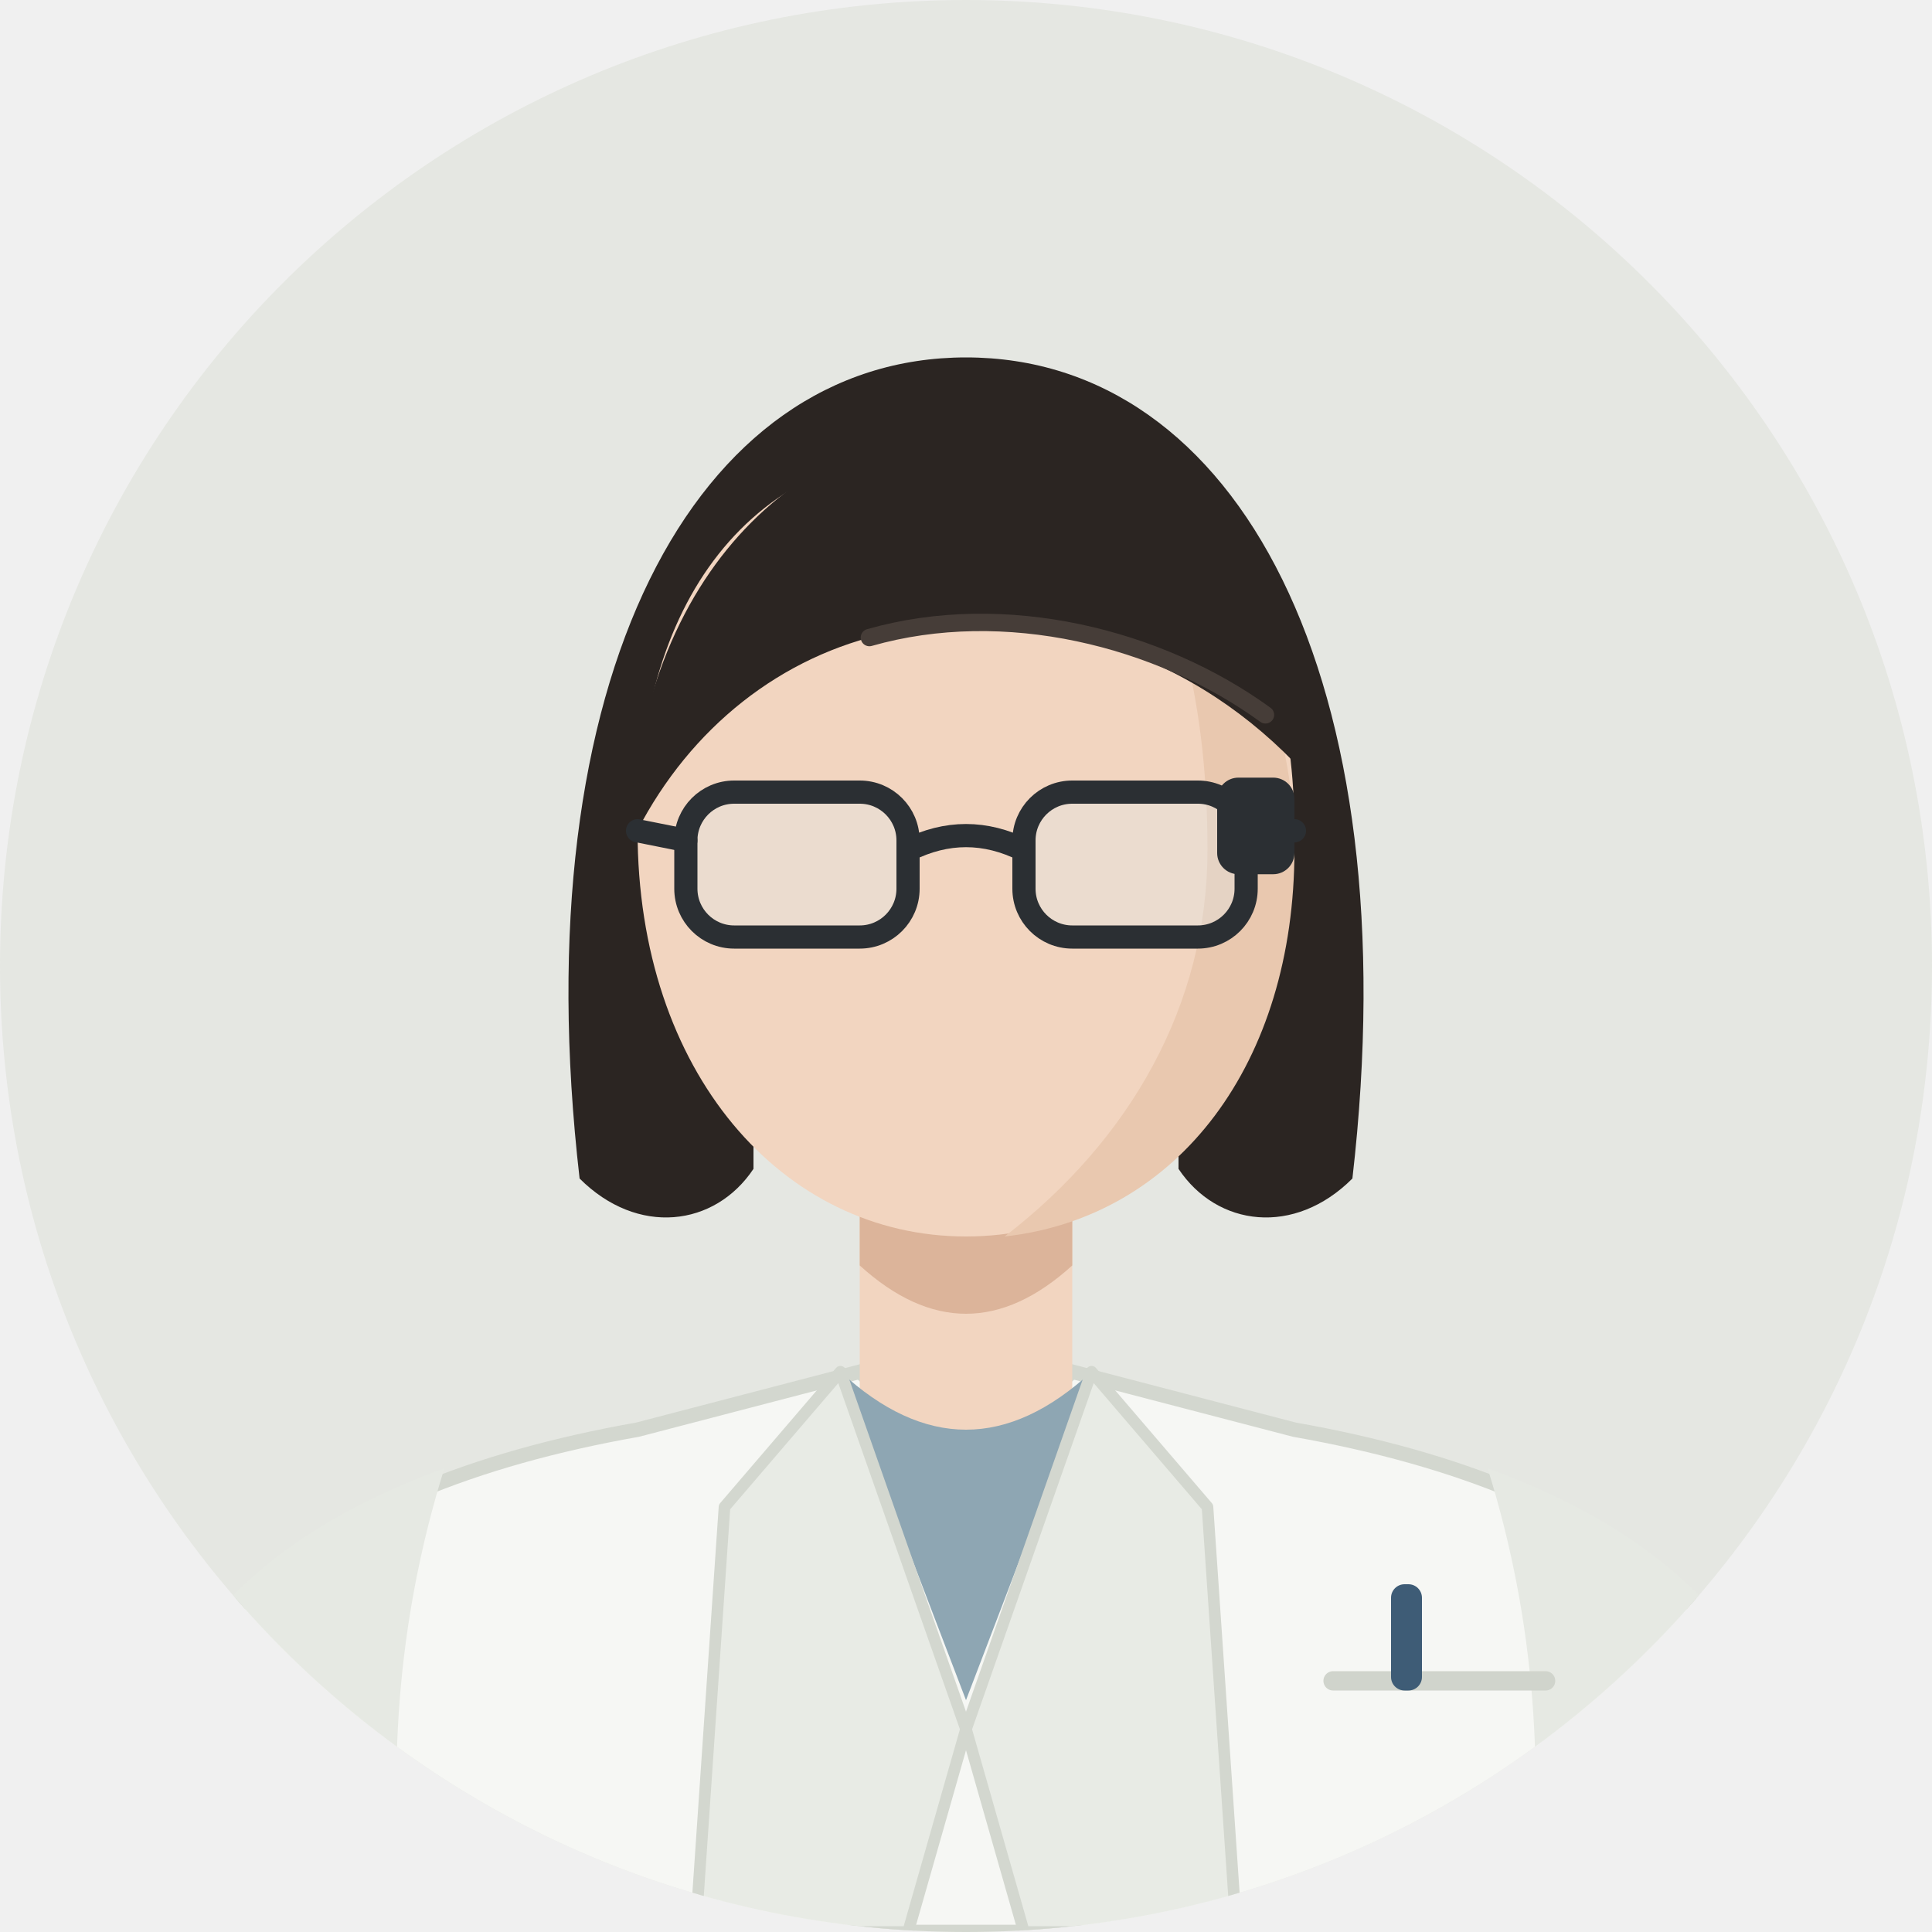
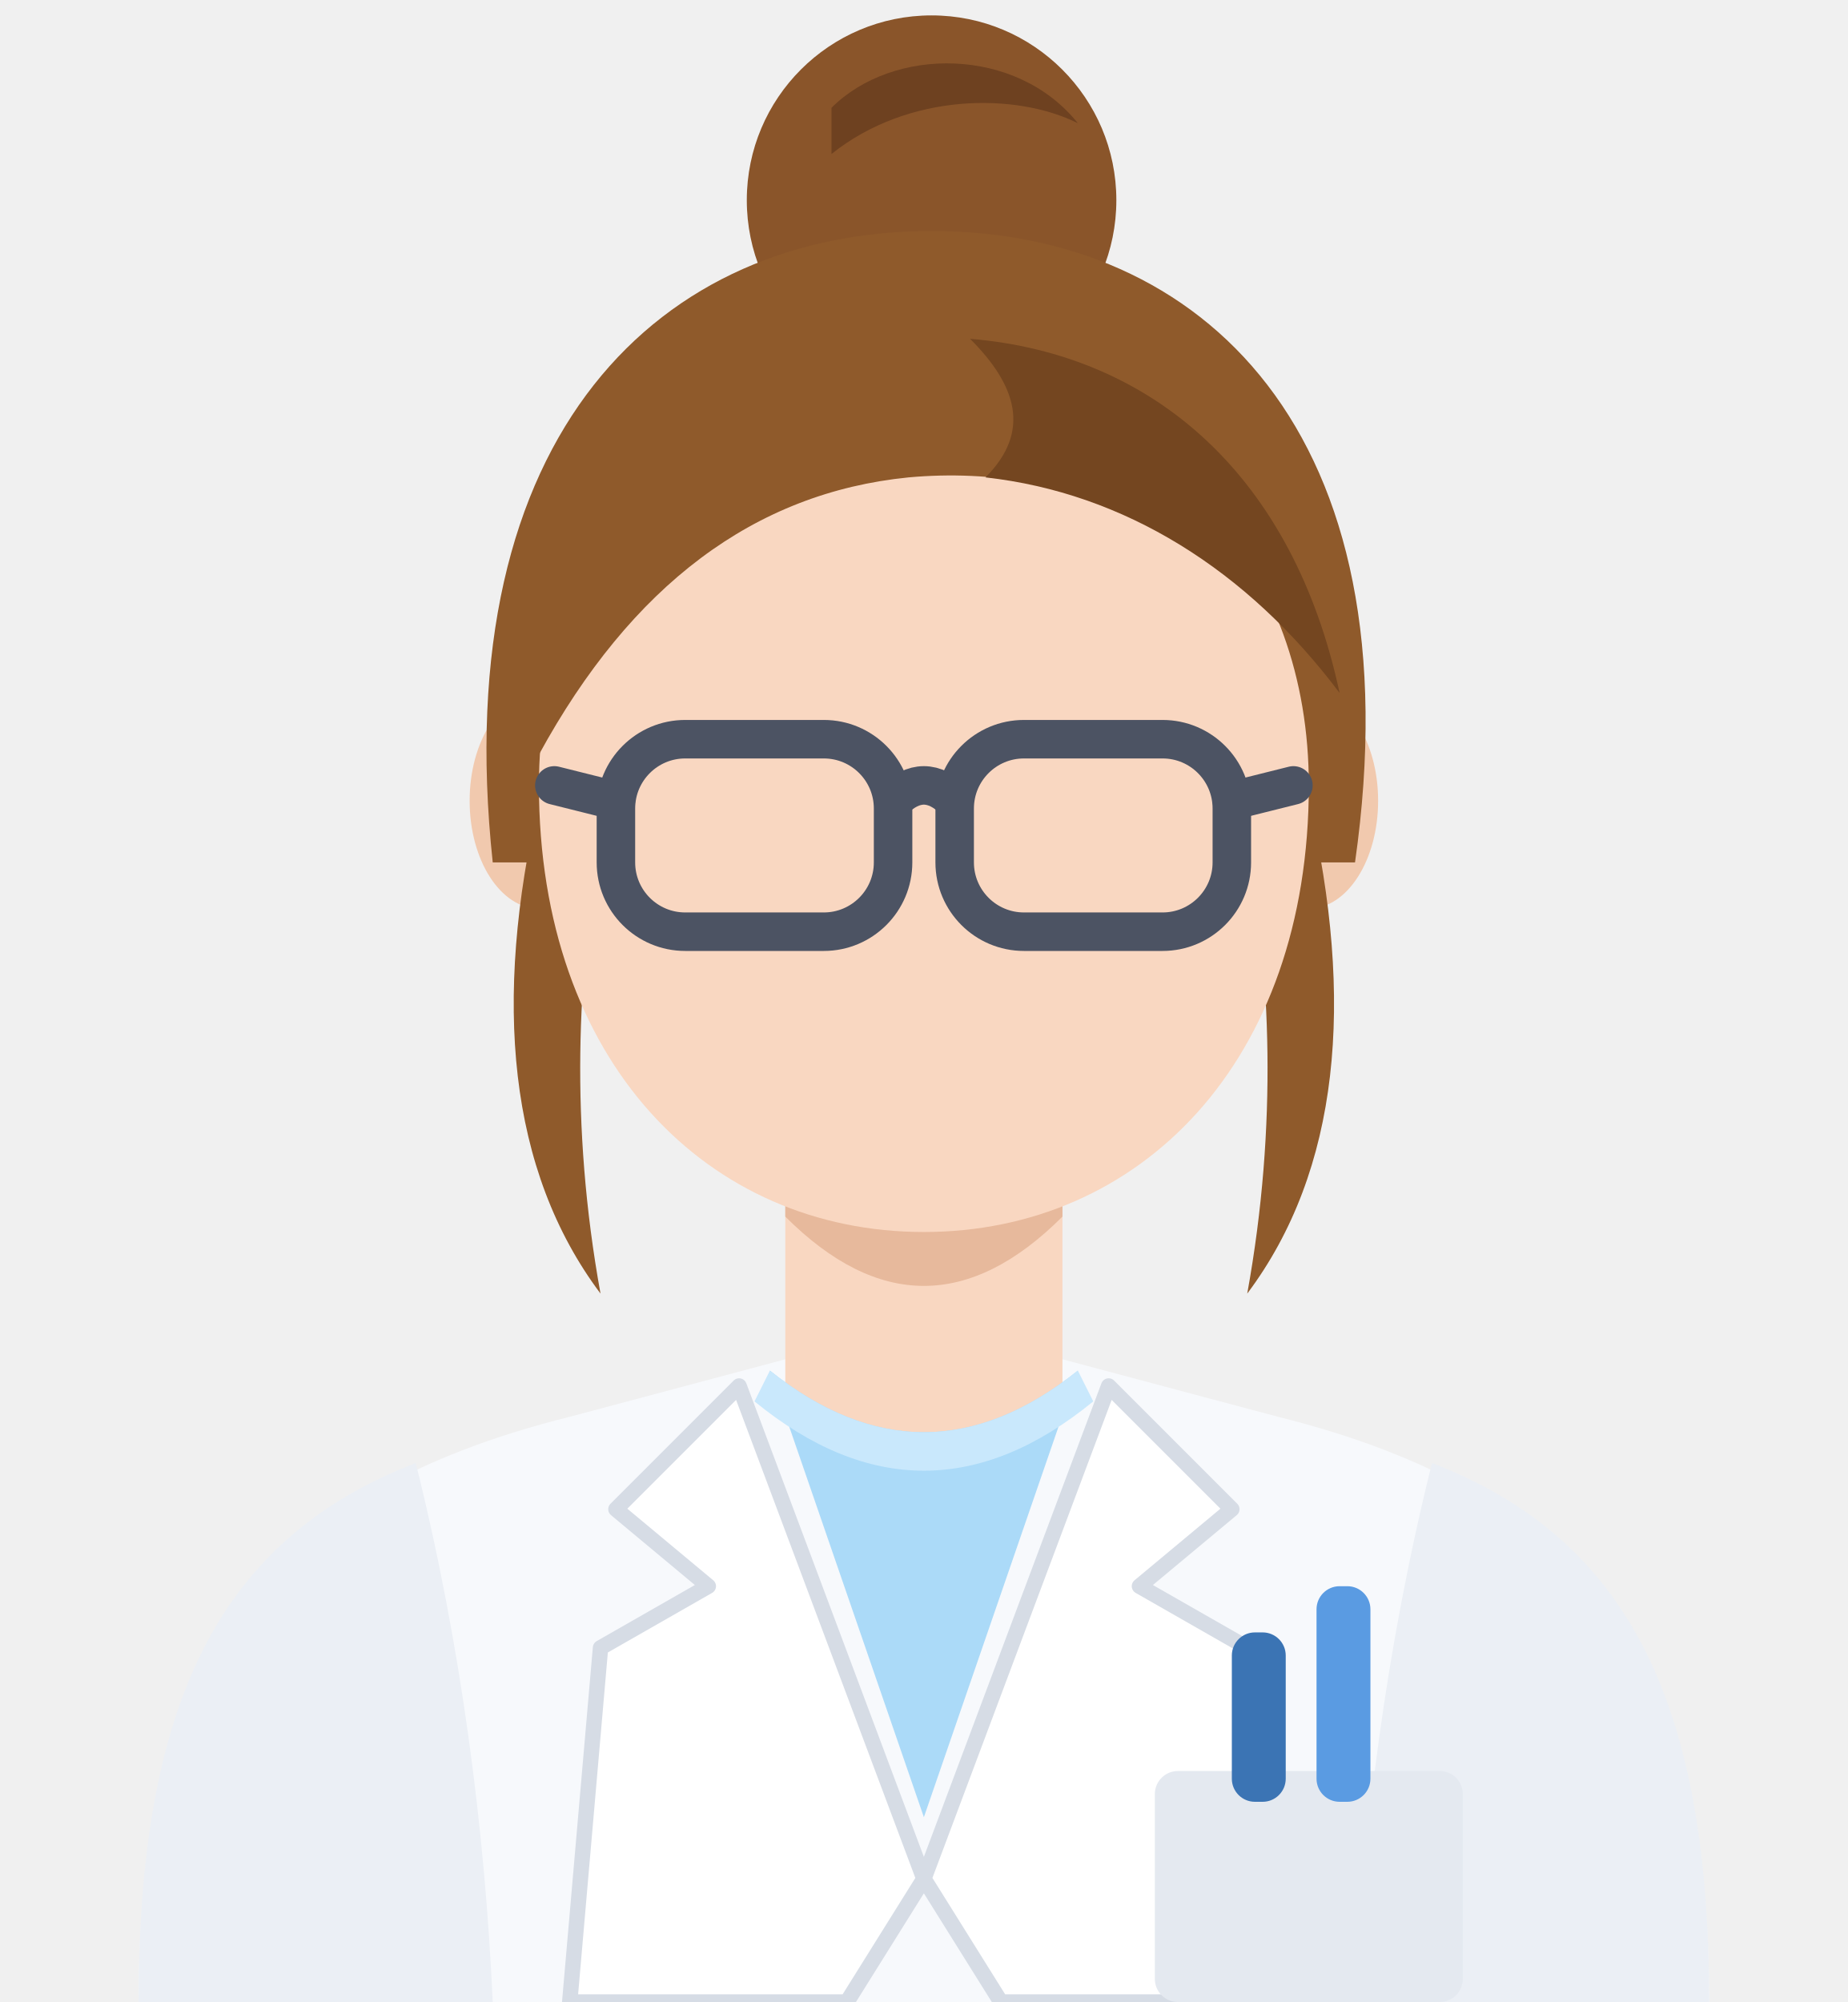
- <svg xmlns="http://www.w3.org/2000/svg" viewBox="0 0 200 200" role="img" aria-label="戴智能眼镜、穿实验服的操作者">
-   <defs>
-     <clipPath id="c">
-       <circle cx="100" cy="100" r="100" />
-     </clipPath>
-   </defs>
-   <circle cx="100" cy="100" r="100" fill="#E5E7E2" />
-   <g clip-path="url(#c)">
-     <path d="M60 122 C54 70 72 37 100 37 C128 37 146 70 140 122 C134 128 126 127 122 121 L122 86 L78 86 L78 121 C74 127 66 128 60 122 Z" fill="#2B2522" />
-     <path d="M10 200 C12 170 32 154 66 148 L89 142 Q100 152 111 142 L134 148 C168 154 188 170 190 200 Z" fill="#F6F7F4" stroke="#D3D7CF" stroke-width="1.5" />
-     <path d="M10 200 C12 174 24 160 46 152 C41 168 40 184 42 200 Z" fill="#E6E9E3" />
-     <path d="M190 200 C188 174 176 160 154 152 C159 168 160 184 158 200 Z" fill="#E6E9E3" />
-     <path d="M89 116 L89 146 Q100 153 111 146 L111 116 Z" fill="#F2D5C0" />
-     <path d="M89 118 Q100 134 111 118 L111 131 Q100 141 89 131 Z" fill="#DCB49A" />
-     <path d="M87 142 L100 176 L113 142 Q100 154 87 142 Z" fill="#8EA6B3" />
-     <path d="M87 142 L100 179 L94 200 L72 200 L75 156 Z" fill="#E8EBE5" stroke="#D3D7CF" stroke-width="1.2" stroke-linejoin="round" />
-     <path d="M113 142 L100 179 L106 200 L128 200 L125 156 Z" fill="#E8EBE5" stroke="#D3D7CF" stroke-width="1.2" stroke-linejoin="round" />
-     <path d="M138 174 L160 174" stroke="#D0D4CC" stroke-width="2" stroke-linecap="round" />
-     <rect x="144" y="164" width="3.2" height="11" rx="1.4" fill="#3E5C76" />
-     <path d="M100 46 C123 46 134 63 134 86 C134 111 119 128 100 128 C81 128 66 111 66 86 C66 63 77 46 100 46 Z" fill="#F2D5C0" />
-     <path d="M117 53 C129 61 134 75 134 88 C134 110 122 126 104 128 C117 118 125 104 125 88 C125 73 122 62 117 53 Z" fill="#E9C8AF" />
-     <path d="M65 88 C66 58 84 44 102 44 C122 44 135 58 135 80 C124 68 108 62 90 66 C79 69 70 77 65 88 Z" fill="#2B2522" />
-     <path d="M90 66 C104 62 120 66 131 74" stroke="#463D38" stroke-width="1.8" fill="none" stroke-linecap="round" />
-     <rect x="71" y="82" width="23" height="15" rx="5" fill="#DCE8EC" fill-opacity="0.35" stroke="#2B2F33" stroke-width="2.4" />
-     <rect x="106" y="82" width="23" height="15" rx="5" fill="#DCE8EC" fill-opacity="0.35" stroke="#2B2F33" stroke-width="2.4" />
-     <path d="M94 88 Q100 85 106 88" stroke="#2B2F33" stroke-width="2.4" fill="none" />
-     <path d="M71 87 L66 86 M129 87 L134 86" stroke="#2B2F33" stroke-width="2.4" stroke-linecap="round" />
-     <rect x="126" y="80.5" width="8" height="10" rx="2.2" fill="#2B2F33" />
-   </g>
+ <svg xmlns="http://www.w3.org/2000/svg" viewBox="0 0 240 260" role="img" aria-label="戴眼镜、穿实验服的操作者">
+   <circle cx="121" cy="26" r="24" fill="#8A552A" />
+   <path d="M108 14 C116 6 132 6 140 16 C132 12 118 12 108 20 Z" fill="#6E4120" />
+   <path d="M18 260 C18 216 34 194 74 184 L104 176 Q120 188 136 176 L166 184 C206 194 222 216 222 260 Z" fill="#F7F9FC" />
+   <path d="M18 260 C18 222 28 200 54 190 C60 214 63 238 64 260 Z" fill="#EBEFF5" />
+   <path d="M222 260 C222 222 212 200 186 190 C180 214 177 238 176 260 Z" fill="#EBEFF5" />
+   <path d="M102 138 L102 184 Q120 196 138 184 L138 138 Z" fill="#F9D7C1" />
+   <path d="M102 144 Q120 166 138 144 L138 158 Q120 176 102 158 Z" fill="#E7B99C" />
+   <path d="M100 178 L120 236 L140 178 Q120 194 100 178 Z" fill="#ABDAF8" />
+   <path d="M100 178 Q120 194 140 178 L142 182 Q120 200 98 182 Z" fill="#C9E8FC" />
+   <path d="M96 180 L120 244 L110 260 L74 260 L78 214 L92 206 L80 196 Z" fill="#FFFFFF" stroke="#D6DCE5" stroke-width="2" stroke-linejoin="round" />
+   <path d="M144 180 L120 244 L130 260 L166 260 L162 214 L148 206 L160 196 Z" fill="#FFFFFF" stroke="#D6DCE5" stroke-width="2" stroke-linejoin="round" />
+   <rect x="150" y="230" width="40" height="30" rx="3" fill="#E4E9F0" />
+   <rect x="160" y="212" width="7" height="22" rx="3" fill="#3B74B4" />
+   <rect x="171" y="206" width="7" height="28" rx="3" fill="#5A9BE2" />
+   <ellipse cx="70" cy="104" rx="9" ry="14" fill="#F1C9AE" />
+   <ellipse cx="170" cy="104" rx="9" ry="14" fill="#F1C9AE" />
+   <path d="M64 112 C58 56 86 30 121 30 C156 30 184 56 176 112 Z" fill="#8F5A2B" />
+   <path d="M70 104 C64 130 66 152 78 168 C74 146 75 126 78 110 Z" fill="#8F5A2B" />
+   <path d="M170 104 C176 130 174 152 162 168 C166 146 165 126 162 110 Z" fill="#8F5A2B" />
+   <path d="M120 52 C152 52 170 74 170 102 C170 138 148 160 120 160 C92 160 70 138 70 102 C70 74 88 52 120 52 Z" fill="#F9D7C1" />
+   <path d="M70 98 C70 66 94 44 126 44 C150 46 168 62 174 90 C160 70 140 60 118 62 C98 64 82 76 70 98 Z" fill="#8F5A2B" />
+   <path d="M126 44 C150 46 168 62 174 90 C162 74 146 64 128 62 C134 56 132 50 126 44 Z" fill="#744620" />
+   <rect x="80" y="96" width="36" height="25" rx="9" fill="none" stroke="#4C5363" stroke-width="5" />
+   <rect x="124" y="96" width="36" height="25" rx="9" fill="none" stroke="#4C5363" stroke-width="5" />
+   <path d="M116 104 Q120 100 124 104" fill="none" stroke="#4C5363" stroke-width="5" />
+   <path d="M80 104 L72 102 M160 104 L168 102" stroke="#4C5363" stroke-width="5" stroke-linecap="round" />
</svg>
